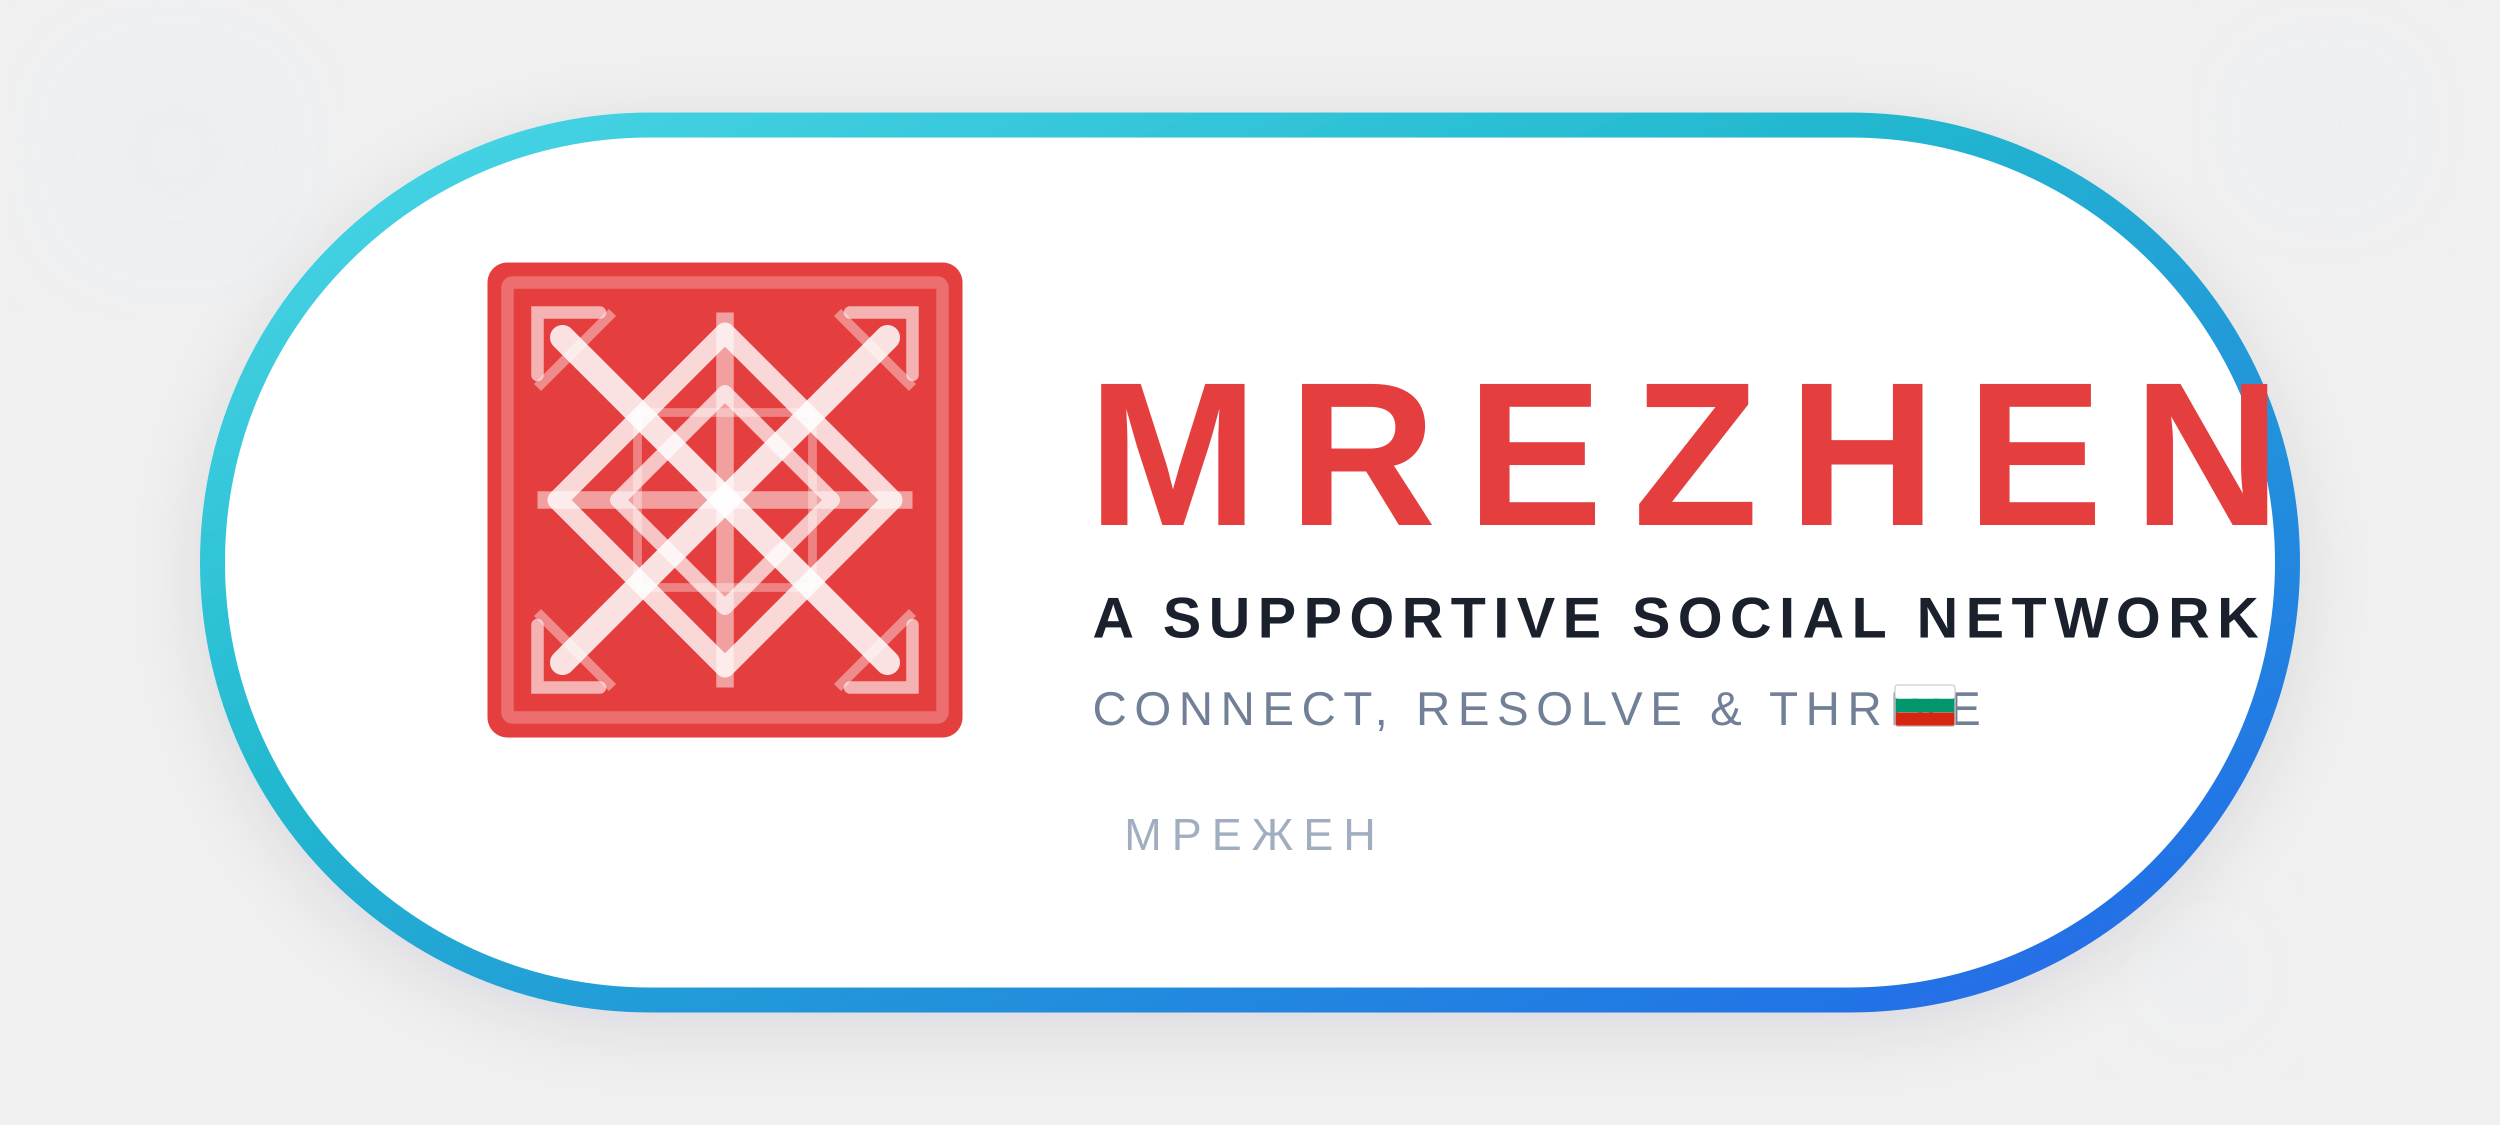
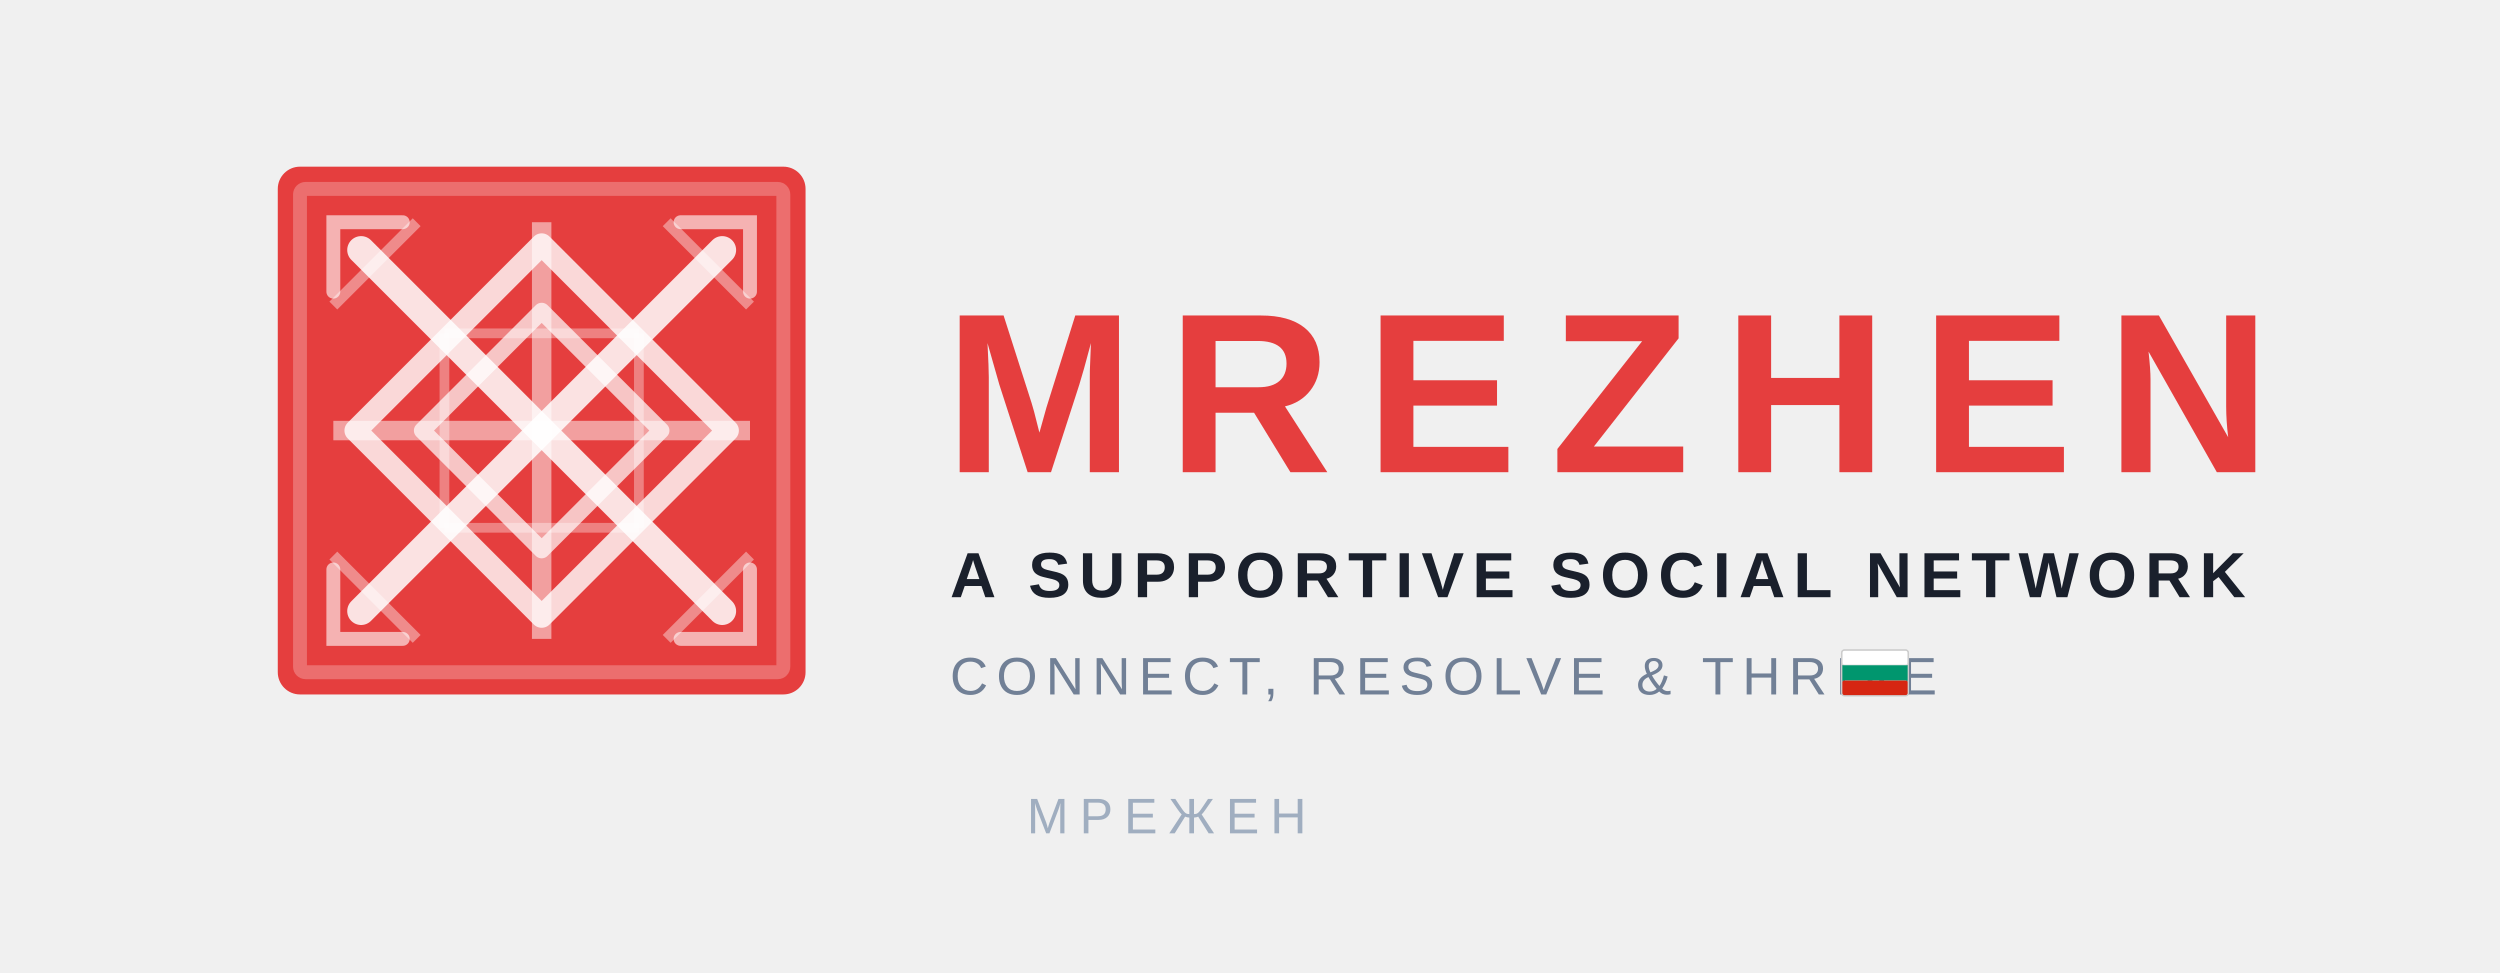
- <svg xmlns="http://www.w3.org/2000/svg" viewBox="0 0 1000 450" width="1000" height="450">
-   <defs>
-     <linearGradient id="borderGrad" x1="0%" y1="0%" x2="100%" y2="100%">
-       <stop offset="0%" stop-color="#4dd9e8" />
-       <stop offset="40%" stop-color="#22b8cf" />
-       <stop offset="100%" stop-color="#2563eb" />
-     </linearGradient>
-     <filter id="cardShadow">
-       <feDropShadow dx="0" dy="6" stdDeviation="14" flood-color="#0a0a2a" flood-opacity="0.10" />
-     </filter>
-     <filter id="decoBlur">
-       <feGaussianBlur stdDeviation="28" />
-     </filter>
-   </defs>
-   <circle cx="70" cy="60" r="55" fill="#e8edf5" opacity="0.5" filter="url(#decoBlur)" />
-   <circle cx="930" cy="50" r="45" fill="#e8edf5" opacity="0.4" filter="url(#decoBlur)" />
-   <circle cx="880" cy="390" r="35" fill="#e8edf5" opacity="0.3" filter="url(#decoBlur)" />
-   <rect x="80" y="45" width="840" height="360" rx="180" ry="180" fill="url(#borderGrad)" filter="url(#cardShadow)" />
-   <rect x="90" y="55" width="820" height="340" rx="170" ry="170" fill="white" />
-   <g transform="translate(195, 105)">
+ <svg xmlns="http://www.w3.org/2000/svg" viewBox="0 0 900 350" width="900" height="350">
+   <g transform="translate(100, 60)">
    <rect width="190" height="190" rx="8" fill="#e53e3e" />
    <rect x="8" y="8" width="174" height="174" rx="2" fill="none" stroke="white" stroke-width="5" opacity="0.25" />
    <line x1="30" y1="30" x2="160" y2="160" stroke="white" stroke-width="10" stroke-linecap="round" opacity="0.85" />
    <line x1="160" y1="30" x2="30" y2="160" stroke="white" stroke-width="10" stroke-linecap="round" opacity="0.85" />
    <polygon points="95,28 162,95 95,162 28,95" fill="none" stroke="white" stroke-width="8" stroke-linejoin="round" opacity="0.8" />
    <polygon points="95,52 138,95 95,138 52,95" fill="none" stroke="white" stroke-width="6" stroke-linejoin="round" opacity="0.7" />
    <line x1="95" y1="20" x2="95" y2="170" stroke="white" stroke-width="7" opacity="0.5" />
    <line x1="20" y1="95" x2="170" y2="95" stroke="white" stroke-width="7" opacity="0.5" />
    <polyline points="20,45 20,20 45,20" fill="none" stroke="white" stroke-width="5" stroke-linecap="round" opacity="0.6" />
    <polyline points="145,20 170,20 170,45" fill="none" stroke="white" stroke-width="5" stroke-linecap="round" opacity="0.6" />
    <polyline points="20,145 20,170 45,170" fill="none" stroke="white" stroke-width="5" stroke-linecap="round" opacity="0.6" />
    <polyline points="145,170 170,170 170,145" fill="none" stroke="white" stroke-width="5" stroke-linecap="round" opacity="0.6" />
    <line x1="50" y1="20" x2="20" y2="50" stroke="white" stroke-width="4" opacity="0.4" />
    <line x1="140" y1="20" x2="170" y2="50" stroke="white" stroke-width="4" opacity="0.4" />
    <line x1="20" y1="140" x2="50" y2="170" stroke="white" stroke-width="4" opacity="0.4" />
    <line x1="170" y1="140" x2="140" y2="170" stroke="white" stroke-width="4" opacity="0.4" />
    <line x1="60" y1="60" x2="130" y2="60" stroke="white" stroke-width="3.5" opacity="0.35" />
    <line x1="60" y1="130" x2="130" y2="130" stroke="white" stroke-width="3.5" opacity="0.35" />
    <line x1="60" y1="60" x2="60" y2="130" stroke="white" stroke-width="3.5" opacity="0.35" />
    <line x1="130" y1="60" x2="130" y2="130" stroke="white" stroke-width="3.5" opacity="0.35" />
  </g>
-   <text x="435" y="210" font-family="'Segoe UI', 'Helvetica Neue', Arial, sans-serif" font-weight="900" font-size="82" letter-spacing="12" fill="#e53e3e">
+   <text x="340" y="170" font-family="'Segoe UI', 'Helvetica Neue', Arial, sans-serif" font-weight="900" font-size="82" letter-spacing="12" fill="#e53e3e">
    MREZHEN
  </text>
-   <text x="437" y="255" font-family="'Segoe UI', 'Helvetica Neue', Arial, sans-serif" font-weight="800" font-size="23" letter-spacing="3" fill="#1a202c">
+   <text x="342" y="215" font-family="'Segoe UI', 'Helvetica Neue', Arial, sans-serif" font-weight="800" font-size="23" letter-spacing="3" fill="#1a202c">
    A SUPPORTIVE SOCIAL NETWORK
  </text>
-   <text x="437" y="290" font-family="'Segoe UI', 'Helvetica Neue', Arial, sans-serif" font-weight="500" font-size="19" letter-spacing="3" fill="#718096">
+   <text x="342" y="250" font-family="'Segoe UI', 'Helvetica Neue', Arial, sans-serif" font-weight="500" font-size="19" letter-spacing="3" fill="#718096">
    CONNECT, RESOLVE &amp; THRIVE
  </text>
-   <g transform="translate(758, 274)">
-     <rect width="24" height="5.5" fill="white" rx="1" />
-     <rect y="5.5" width="24" height="5.5" fill="#00966E" rx="0" />
+   <g transform="translate(663, 234)">
+     <rect width="24" height="5.5" fill="white" stroke="#ddd" stroke-width="0.5" rx="1" />
+     <rect y="5.5" width="24" height="5.5" fill="#00966E" />
    <rect y="11" width="24" height="5.5" fill="#D62612" rx="1" />
    <rect width="24" height="16.5" fill="none" stroke="#ccc" stroke-width="0.5" rx="1" />
  </g>
-   <text x="500" y="340" text-anchor="middle" font-family="'Segoe UI', 'Helvetica Neue', Arial, sans-serif" font-weight="400" font-size="18" letter-spacing="4" fill="#a0aec0">
+   <text x="420" y="300" text-anchor="middle" font-family="'Segoe UI', 'Helvetica Neue', Arial, sans-serif" font-weight="400" font-size="18" letter-spacing="4" fill="#a0aec0">
    МРЕЖЕН
  </text>
</svg>
